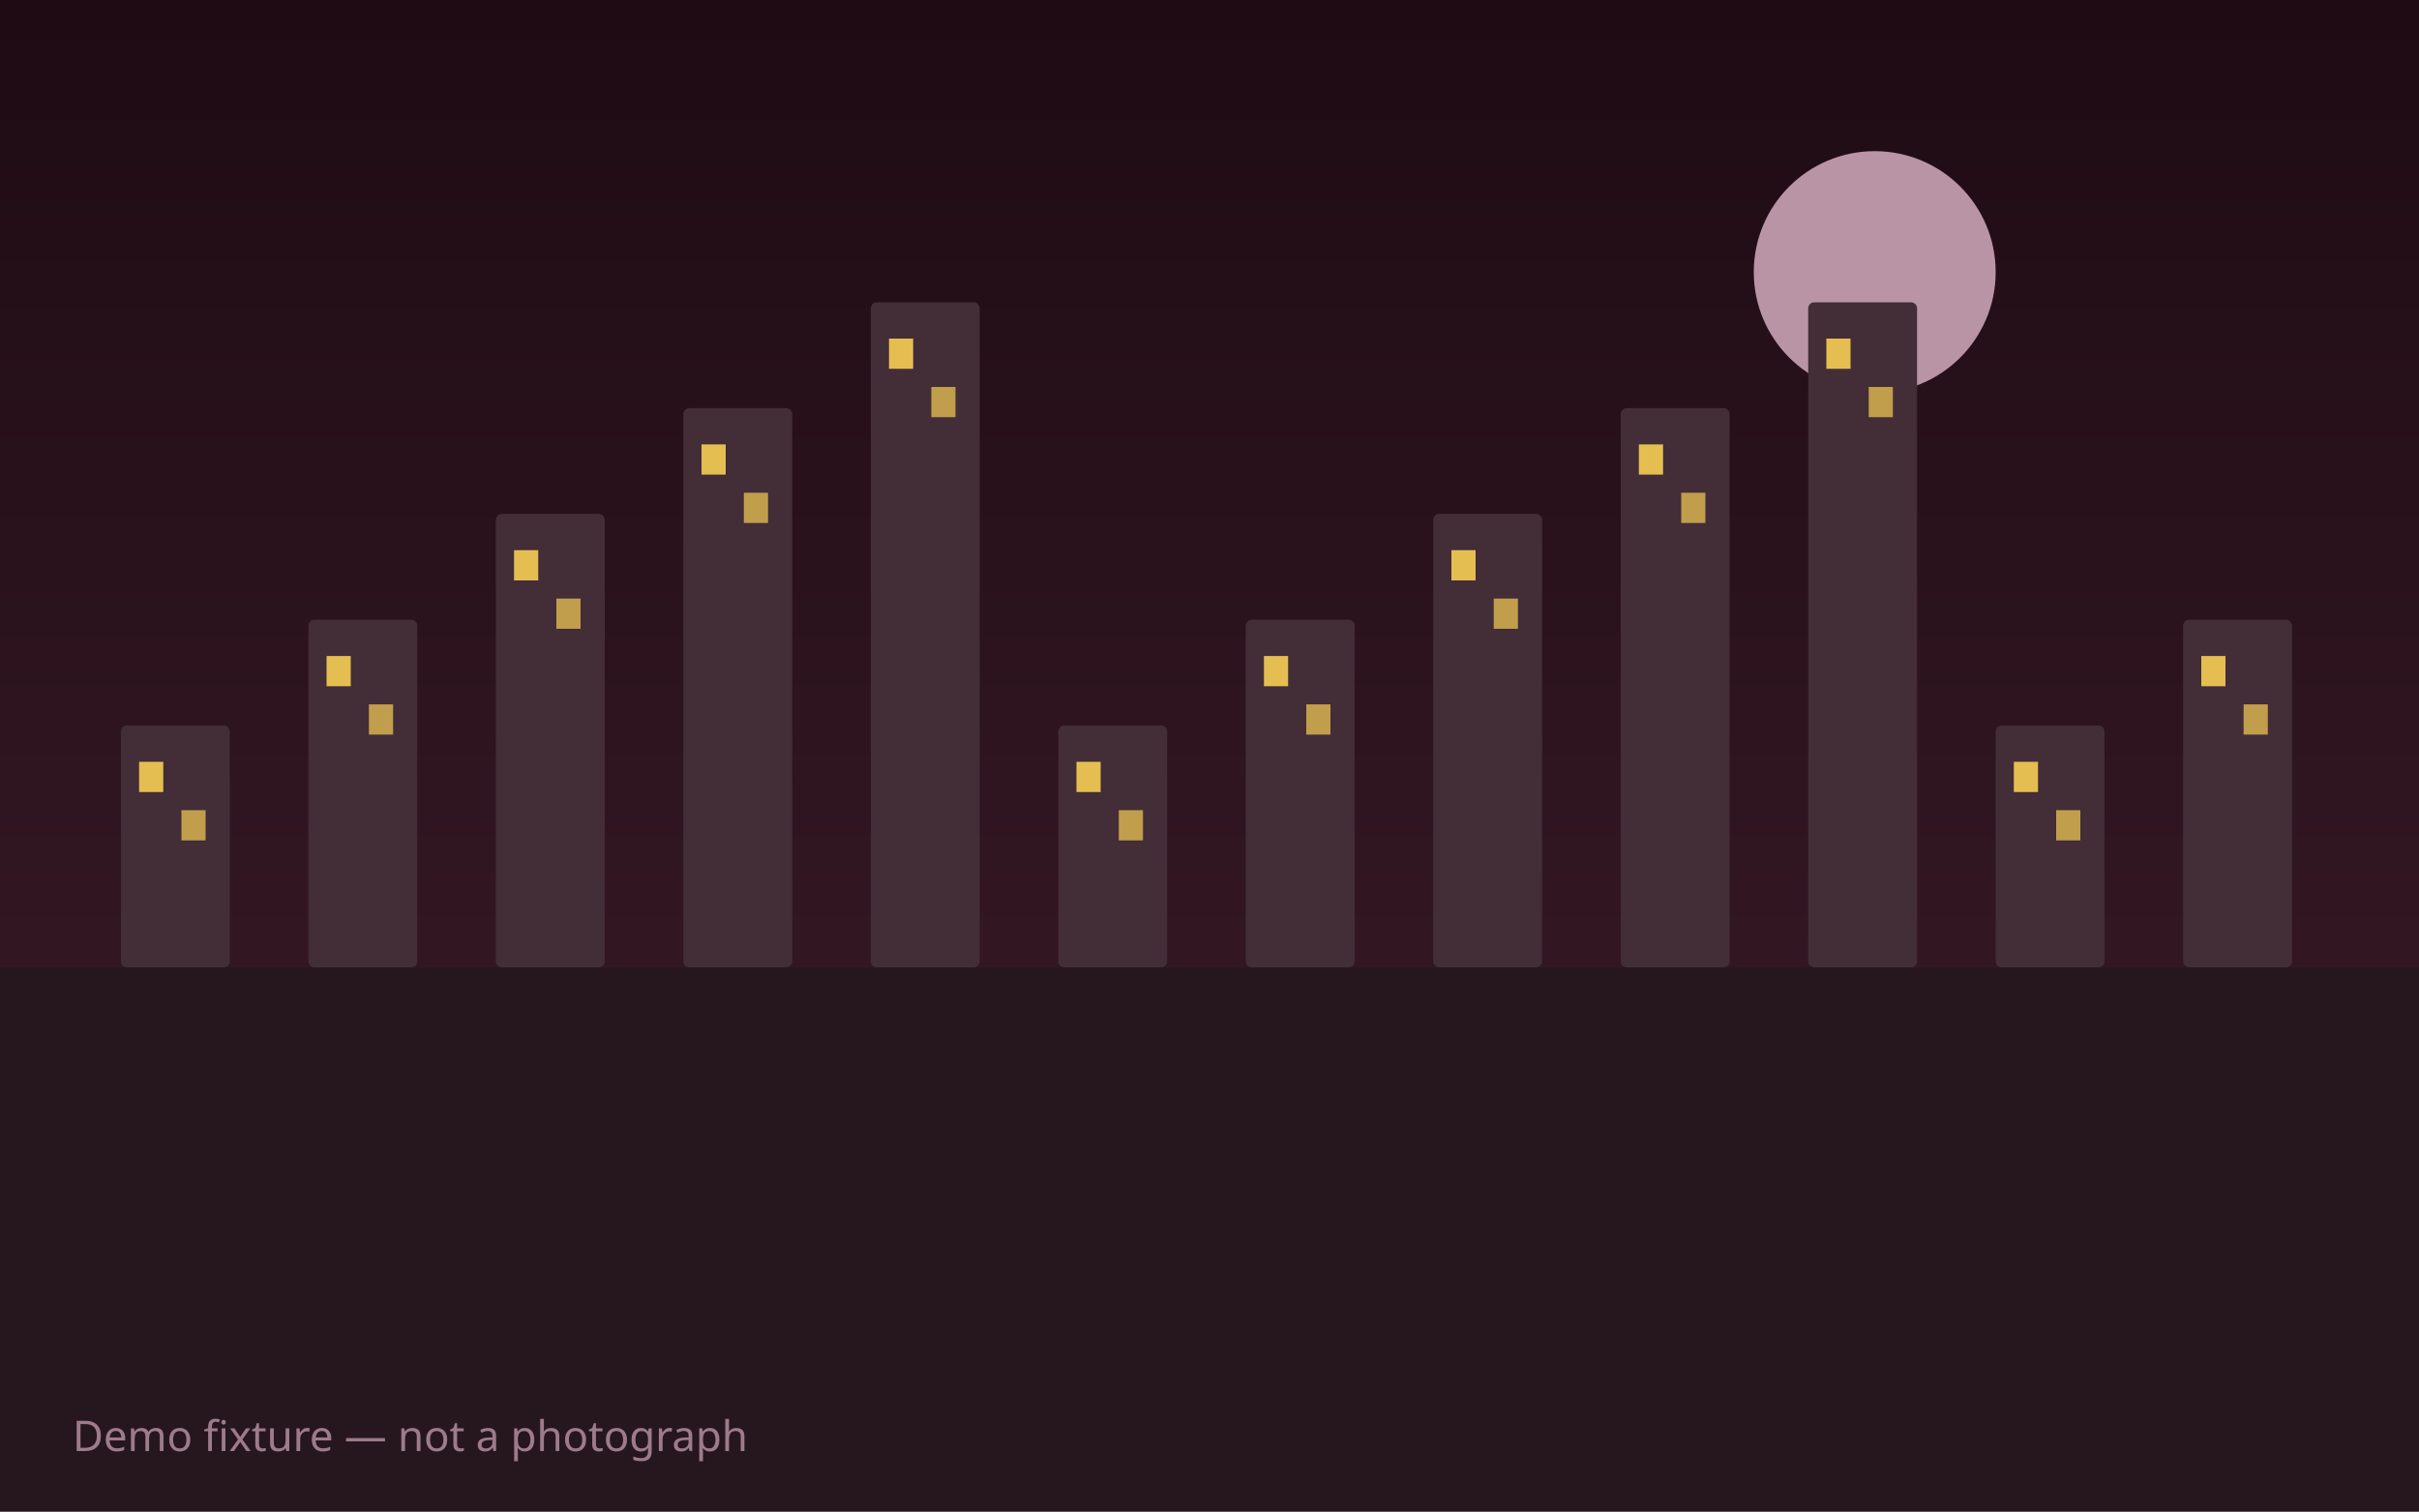
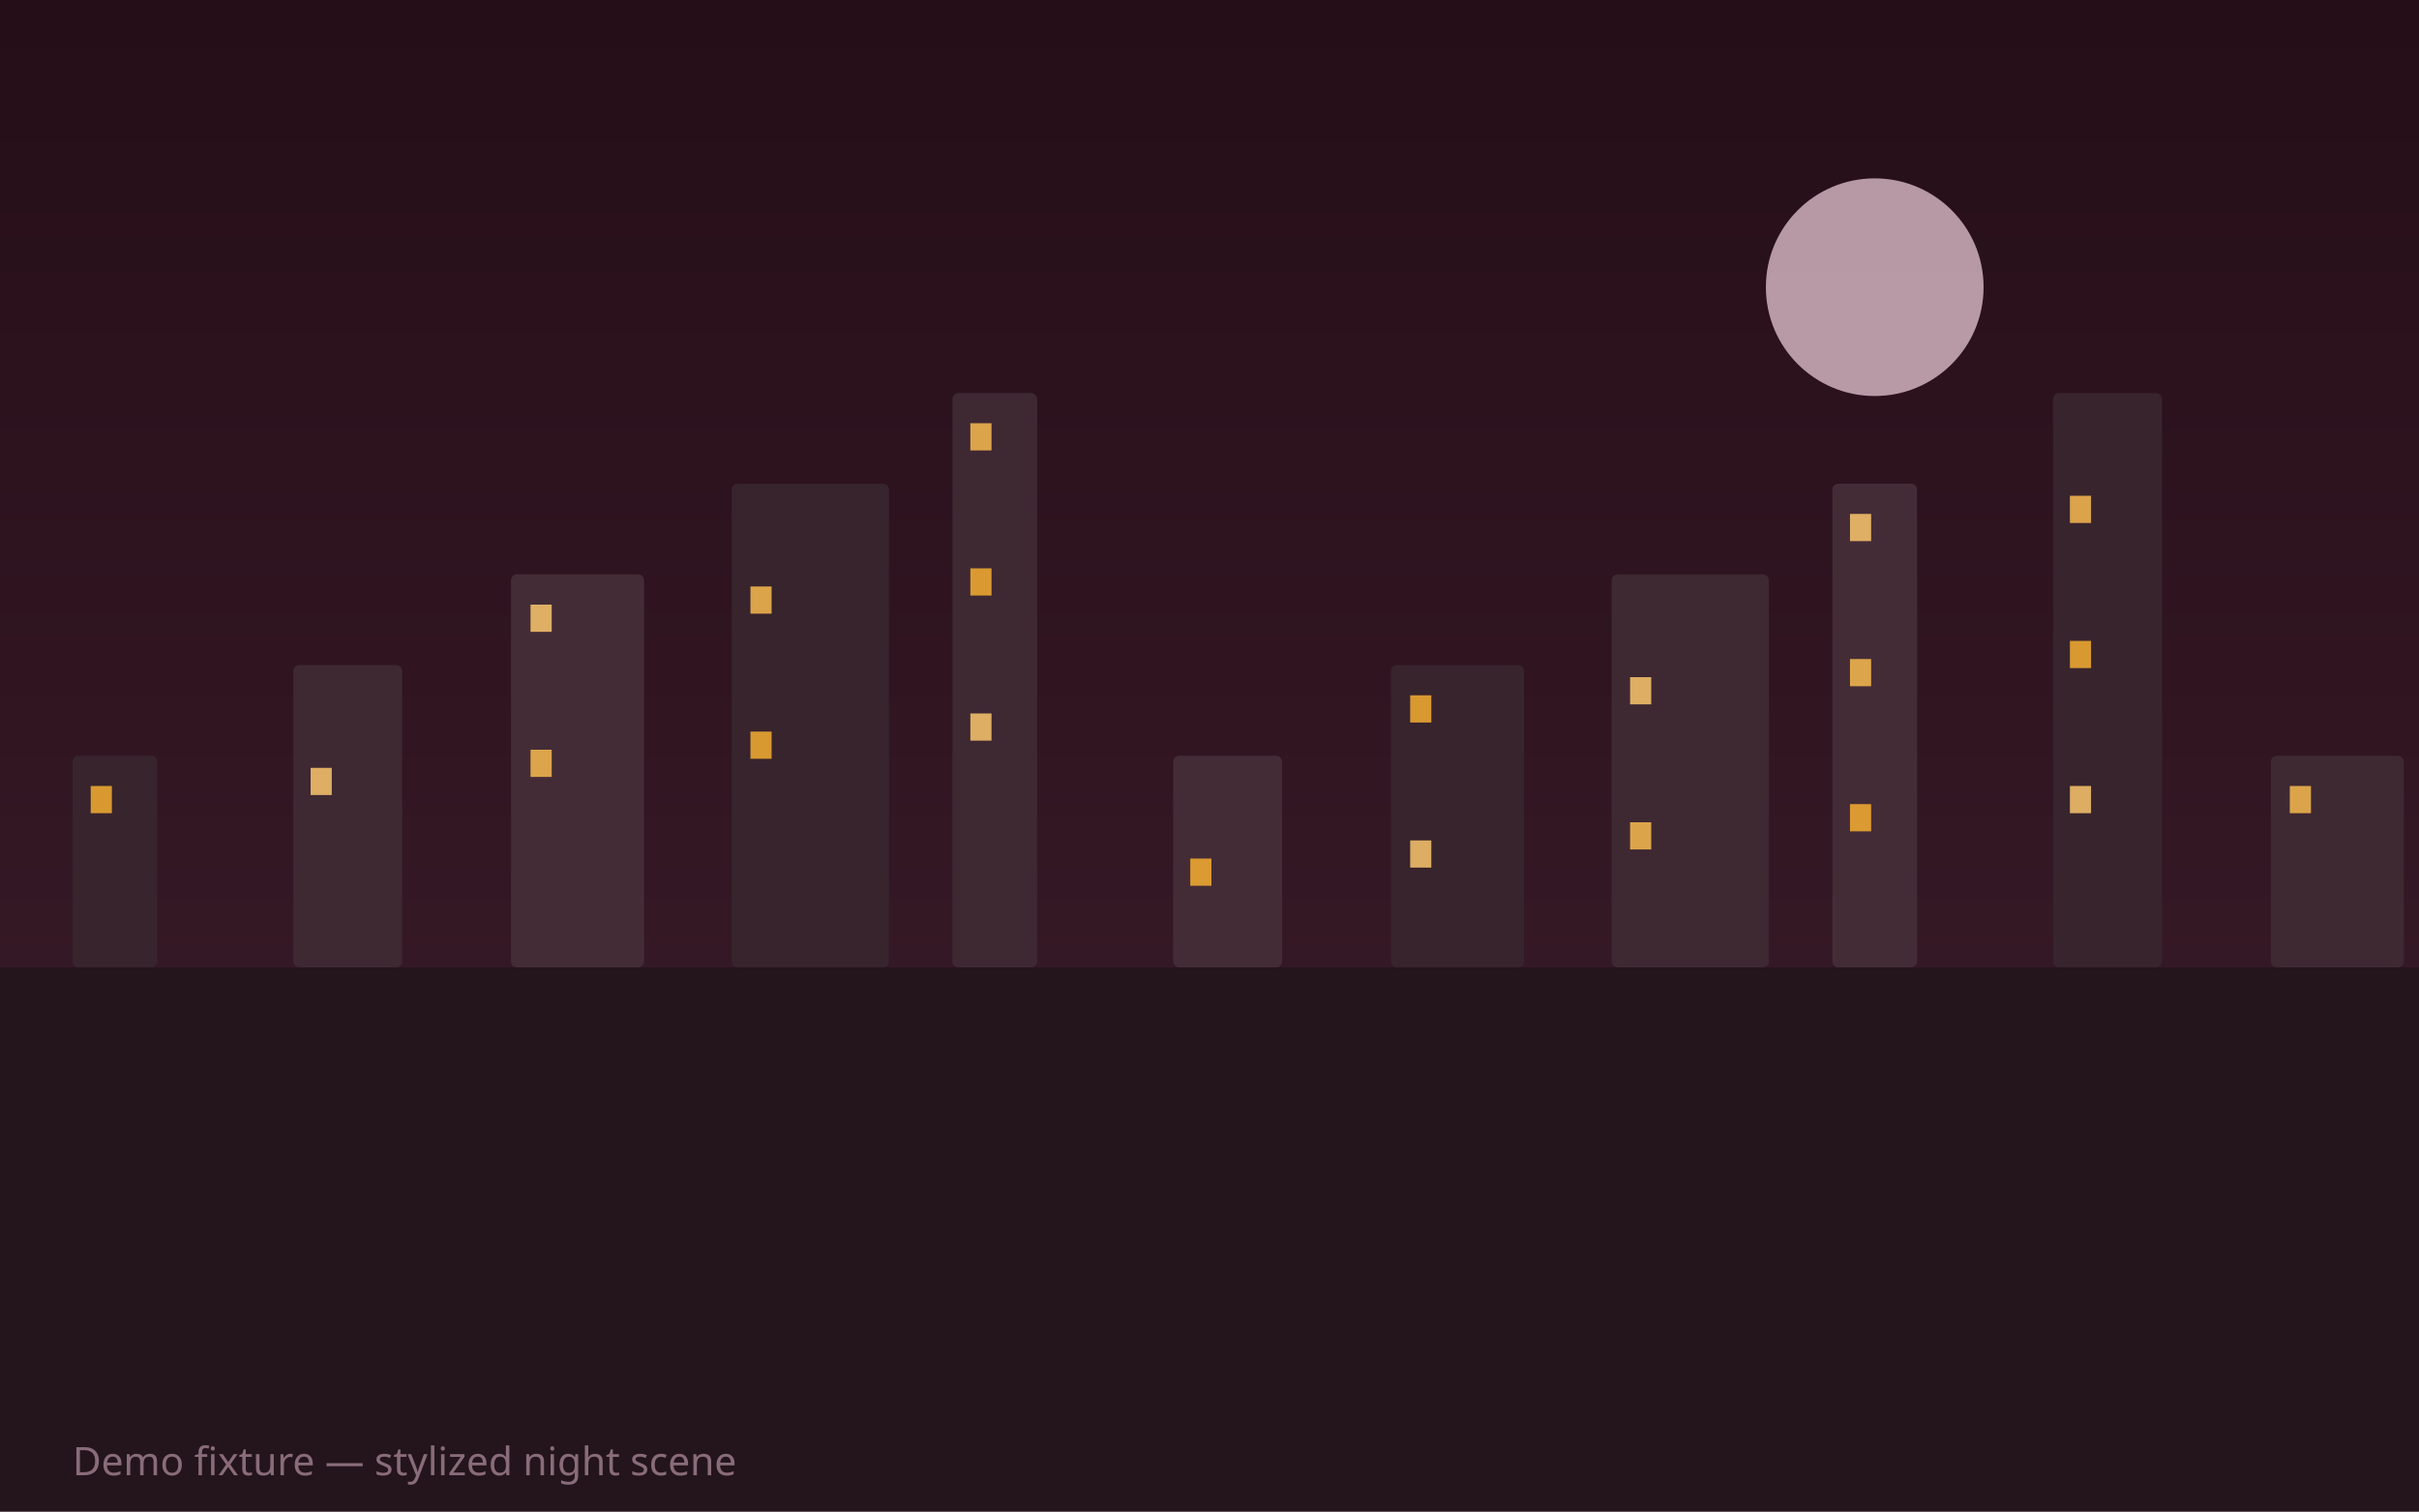
- <svg xmlns="http://www.w3.org/2000/svg" viewBox="0 0 800 500" role="img" aria-label="Demo night scene">
+ <svg xmlns="http://www.w3.org/2000/svg" width="800" height="500" viewBox="0 0 800 500" role="img" aria-label="Demo night scene">
  <defs>
    <linearGradient id="sky-aad-10" x1="0" y1="0" x2="0" y2="1">
-       <stop offset="0%" stop-color="hsl(333, 45%, 8%)" />
+       <stop offset="0%" stop-color="hsl(333, 45%, 10%)" />
      <stop offset="100%" stop-color="hsl(333, 35%, 18%)" />
    </linearGradient>
  </defs>
  <rect width="800" height="500" fill="url(#sky-aad-10)" />
-   <circle cx="620" cy="90" r="40" fill="hsl(333, 30%, 75%)" opacity="0.85" />
-   <rect y="320" width="800" height="180" fill="hsl(333, 25%, 12%)" />
-   <rect x="40" y="240" width="36" height="80" fill="hsl(333, 20%, 22%)" rx="2" />
-   <rect x="46" y="252" width="8" height="10" fill="hsl(45, 90%, 65%)" opacity="0.9" />
-   <rect x="60" y="268" width="8" height="10" fill="hsl(45, 90%, 65%)" opacity="0.7" />
-   <rect x="102" y="205" width="36" height="115" fill="hsl(333, 20%, 22%)" rx="2" />
-   <rect x="108" y="217" width="8" height="10" fill="hsl(45, 90%, 65%)" opacity="0.9" />
-   <rect x="122" y="233" width="8" height="10" fill="hsl(45, 90%, 65%)" opacity="0.7" />
-   <rect x="164" y="170" width="36" height="150" fill="hsl(333, 20%, 22%)" rx="2" />
-   <rect x="170" y="182" width="8" height="10" fill="hsl(45, 90%, 65%)" opacity="0.9" />
-   <rect x="184" y="198" width="8" height="10" fill="hsl(45, 90%, 65%)" opacity="0.7" />
-   <rect x="226" y="135" width="36" height="185" fill="hsl(333, 20%, 22%)" rx="2" />
-   <rect x="232" y="147" width="8" height="10" fill="hsl(45, 90%, 65%)" opacity="0.9" />
-   <rect x="246" y="163" width="8" height="10" fill="hsl(45, 90%, 65%)" opacity="0.7" />
-   <rect x="288" y="100" width="36" height="220" fill="hsl(333, 20%, 22%)" rx="2" />
-   <rect x="294" y="112" width="8" height="10" fill="hsl(45, 90%, 65%)" opacity="0.9" />
-   <rect x="308" y="128" width="8" height="10" fill="hsl(45, 90%, 65%)" opacity="0.7" />
-   <rect x="350" y="240" width="36" height="80" fill="hsl(333, 20%, 22%)" rx="2" />
-   <rect x="356" y="252" width="8" height="10" fill="hsl(45, 90%, 65%)" opacity="0.9" />
-   <rect x="370" y="268" width="8" height="10" fill="hsl(45, 90%, 65%)" opacity="0.7" />
-   <rect x="412" y="205" width="36" height="115" fill="hsl(333, 20%, 22%)" rx="2" />
-   <rect x="418" y="217" width="8" height="10" fill="hsl(45, 90%, 65%)" opacity="0.9" />
-   <rect x="432" y="233" width="8" height="10" fill="hsl(45, 90%, 65%)" opacity="0.7" />
-   <rect x="474" y="170" width="36" height="150" fill="hsl(333, 20%, 22%)" rx="2" />
-   <rect x="480" y="182" width="8" height="10" fill="hsl(45, 90%, 65%)" opacity="0.9" />
-   <rect x="494" y="198" width="8" height="10" fill="hsl(45, 90%, 65%)" opacity="0.7" />
-   <rect x="536" y="135" width="36" height="185" fill="hsl(333, 20%, 22%)" rx="2" />
-   <rect x="542" y="147" width="8" height="10" fill="hsl(45, 90%, 65%)" opacity="0.9" />
-   <rect x="556" y="163" width="8" height="10" fill="hsl(45, 90%, 65%)" opacity="0.7" />
-   <rect x="598" y="100" width="36" height="220" fill="hsl(333, 20%, 22%)" rx="2" />
-   <rect x="604" y="112" width="8" height="10" fill="hsl(45, 90%, 65%)" opacity="0.9" />
-   <rect x="618" y="128" width="8" height="10" fill="hsl(45, 90%, 65%)" opacity="0.7" />
-   <rect x="660" y="240" width="36" height="80" fill="hsl(333, 20%, 22%)" rx="2" />
-   <rect x="666" y="252" width="8" height="10" fill="hsl(45, 90%, 65%)" opacity="0.9" />
-   <rect x="680" y="268" width="8" height="10" fill="hsl(45, 90%, 65%)" opacity="0.7" />
-   <rect x="722" y="205" width="36" height="115" fill="hsl(333, 20%, 22%)" rx="2" />
-   <rect x="728" y="217" width="8" height="10" fill="hsl(45, 90%, 65%)" opacity="0.9" />
-   <rect x="742" y="233" width="8" height="10" fill="hsl(45, 90%, 65%)" opacity="0.7" />
-   <text x="24" y="480" fill="hsl(333, 15%, 55%)" font-family="system-ui,sans-serif" font-size="14">Demo fixture — not a photograph</text>
+   <circle cx="620" cy="95" r="36" fill="hsl(333, 28%, 78%)" opacity="0.82" />
+   <rect y="360" width="800" height="55" fill="hsl(333, 35%, 14%)" opacity="0.9" />
+   <ellipse cx="80" cy="387.5" rx="40" ry="6" fill="hsl(333, 25%, 22%)" opacity="0.35" />
+   <ellipse cx="175" cy="387.5" rx="40" ry="6" fill="hsl(333, 25%, 22%)" opacity="0.35" />
+   <ellipse cx="270" cy="387.5" rx="40" ry="6" fill="hsl(333, 25%, 22%)" opacity="0.35" />
+   <ellipse cx="365" cy="387.5" rx="40" ry="6" fill="hsl(333, 25%, 22%)" opacity="0.35" />
+   <ellipse cx="460" cy="387.5" rx="40" ry="6" fill="hsl(333, 25%, 22%)" opacity="0.35" />
+   <ellipse cx="555" cy="387.5" rx="40" ry="6" fill="hsl(333, 25%, 22%)" opacity="0.35" />
+   <ellipse cx="650" cy="387.5" rx="40" ry="6" fill="hsl(333, 25%, 22%)" opacity="0.35" />
+   <ellipse cx="745" cy="387.5" rx="40" ry="6" fill="hsl(333, 25%, 22%)" opacity="0.35" />
+   <rect y="320" width="800" height="180" fill="hsl(333, 25%, 11%)" />
+   <rect x="24" y="250" width="28" height="70" fill="hsl(333, 22%, 18%)" rx="2" />
+   <rect x="30" y="260" width="7" height="9" fill="hsl(38, 92%, 58%)" opacity="0.85" />
+   <rect x="97" y="220" width="36" height="100" fill="hsl(333, 22%, 20%)" rx="2" />
+   <rect x="102.727" y="254" width="7" height="9" fill="hsl(38, 92%, 70%)" opacity="0.85" />
+   <rect x="169" y="190" width="44" height="130" fill="hsl(333, 22%, 22%)" rx="2" />
+   <rect x="175.455" y="200" width="7" height="9" fill="hsl(38, 92%, 70%)" opacity="0.85" />
+   <rect x="175.455" y="248" width="7" height="9" fill="hsl(38, 92%, 64%)" opacity="0.85" />
+   <rect x="242" y="160" width="52" height="160" fill="hsl(333, 22%, 18%)" rx="2" />
+   <rect x="248.182" y="194" width="7" height="9" fill="hsl(38, 92%, 64%)" opacity="0.85" />
+   <rect x="248.182" y="242" width="7" height="9" fill="hsl(38, 92%, 58%)" opacity="0.85" />
+   <rect x="315" y="130" width="28" height="190" fill="hsl(333, 22%, 20%)" rx="2" />
+   <rect x="320.909" y="140" width="7" height="9" fill="hsl(38, 92%, 64%)" opacity="0.85" />
+   <rect x="320.909" y="188" width="7" height="9" fill="hsl(38, 92%, 58%)" opacity="0.85" />
+   <rect x="320.909" y="236" width="7" height="9" fill="hsl(38, 92%, 70%)" opacity="0.85" />
+   <rect x="388" y="250" width="36" height="70" fill="hsl(333, 22%, 22%)" rx="2" />
+   <rect x="393.636" y="284" width="7" height="9" fill="hsl(38, 92%, 58%)" opacity="0.85" />
+   <rect x="460" y="220" width="44" height="100" fill="hsl(333, 22%, 18%)" rx="2" />
+   <rect x="466.364" y="230" width="7" height="9" fill="hsl(38, 92%, 58%)" opacity="0.85" />
+   <rect x="466.364" y="278" width="7" height="9" fill="hsl(38, 92%, 70%)" opacity="0.85" />
+   <rect x="533" y="190" width="52" height="130" fill="hsl(333, 22%, 20%)" rx="2" />
+   <rect x="539.091" y="224" width="7" height="9" fill="hsl(38, 92%, 70%)" opacity="0.85" />
+   <rect x="539.091" y="272" width="7" height="9" fill="hsl(38, 92%, 64%)" opacity="0.85" />
+   <rect x="606" y="160" width="28" height="160" fill="hsl(333, 22%, 22%)" rx="2" />
+   <rect x="611.818" y="170" width="7" height="9" fill="hsl(38, 92%, 70%)" opacity="0.85" />
+   <rect x="611.818" y="218" width="7" height="9" fill="hsl(38, 92%, 64%)" opacity="0.85" />
+   <rect x="611.818" y="266" width="7" height="9" fill="hsl(38, 92%, 58%)" opacity="0.85" />
+   <rect x="679" y="130" width="36" height="190" fill="hsl(333, 22%, 18%)" rx="2" />
+   <rect x="684.545" y="164" width="7" height="9" fill="hsl(38, 92%, 64%)" opacity="0.85" />
+   <rect x="684.545" y="212" width="7" height="9" fill="hsl(38, 92%, 58%)" opacity="0.85" />
+   <rect x="684.545" y="260" width="7" height="9" fill="hsl(38, 92%, 70%)" opacity="0.85" />
+   <rect x="751" y="250" width="44" height="70" fill="hsl(333, 22%, 20%)" rx="2" />
+   <rect x="757.273" y="260" width="7" height="9" fill="hsl(38, 92%, 64%)" opacity="0.85" />
+   <text x="24" y="488" fill="hsl(333, 12%, 48%)" font-family="system-ui,sans-serif" font-size="13">Demo fixture — stylized night scene</text>
</svg>
